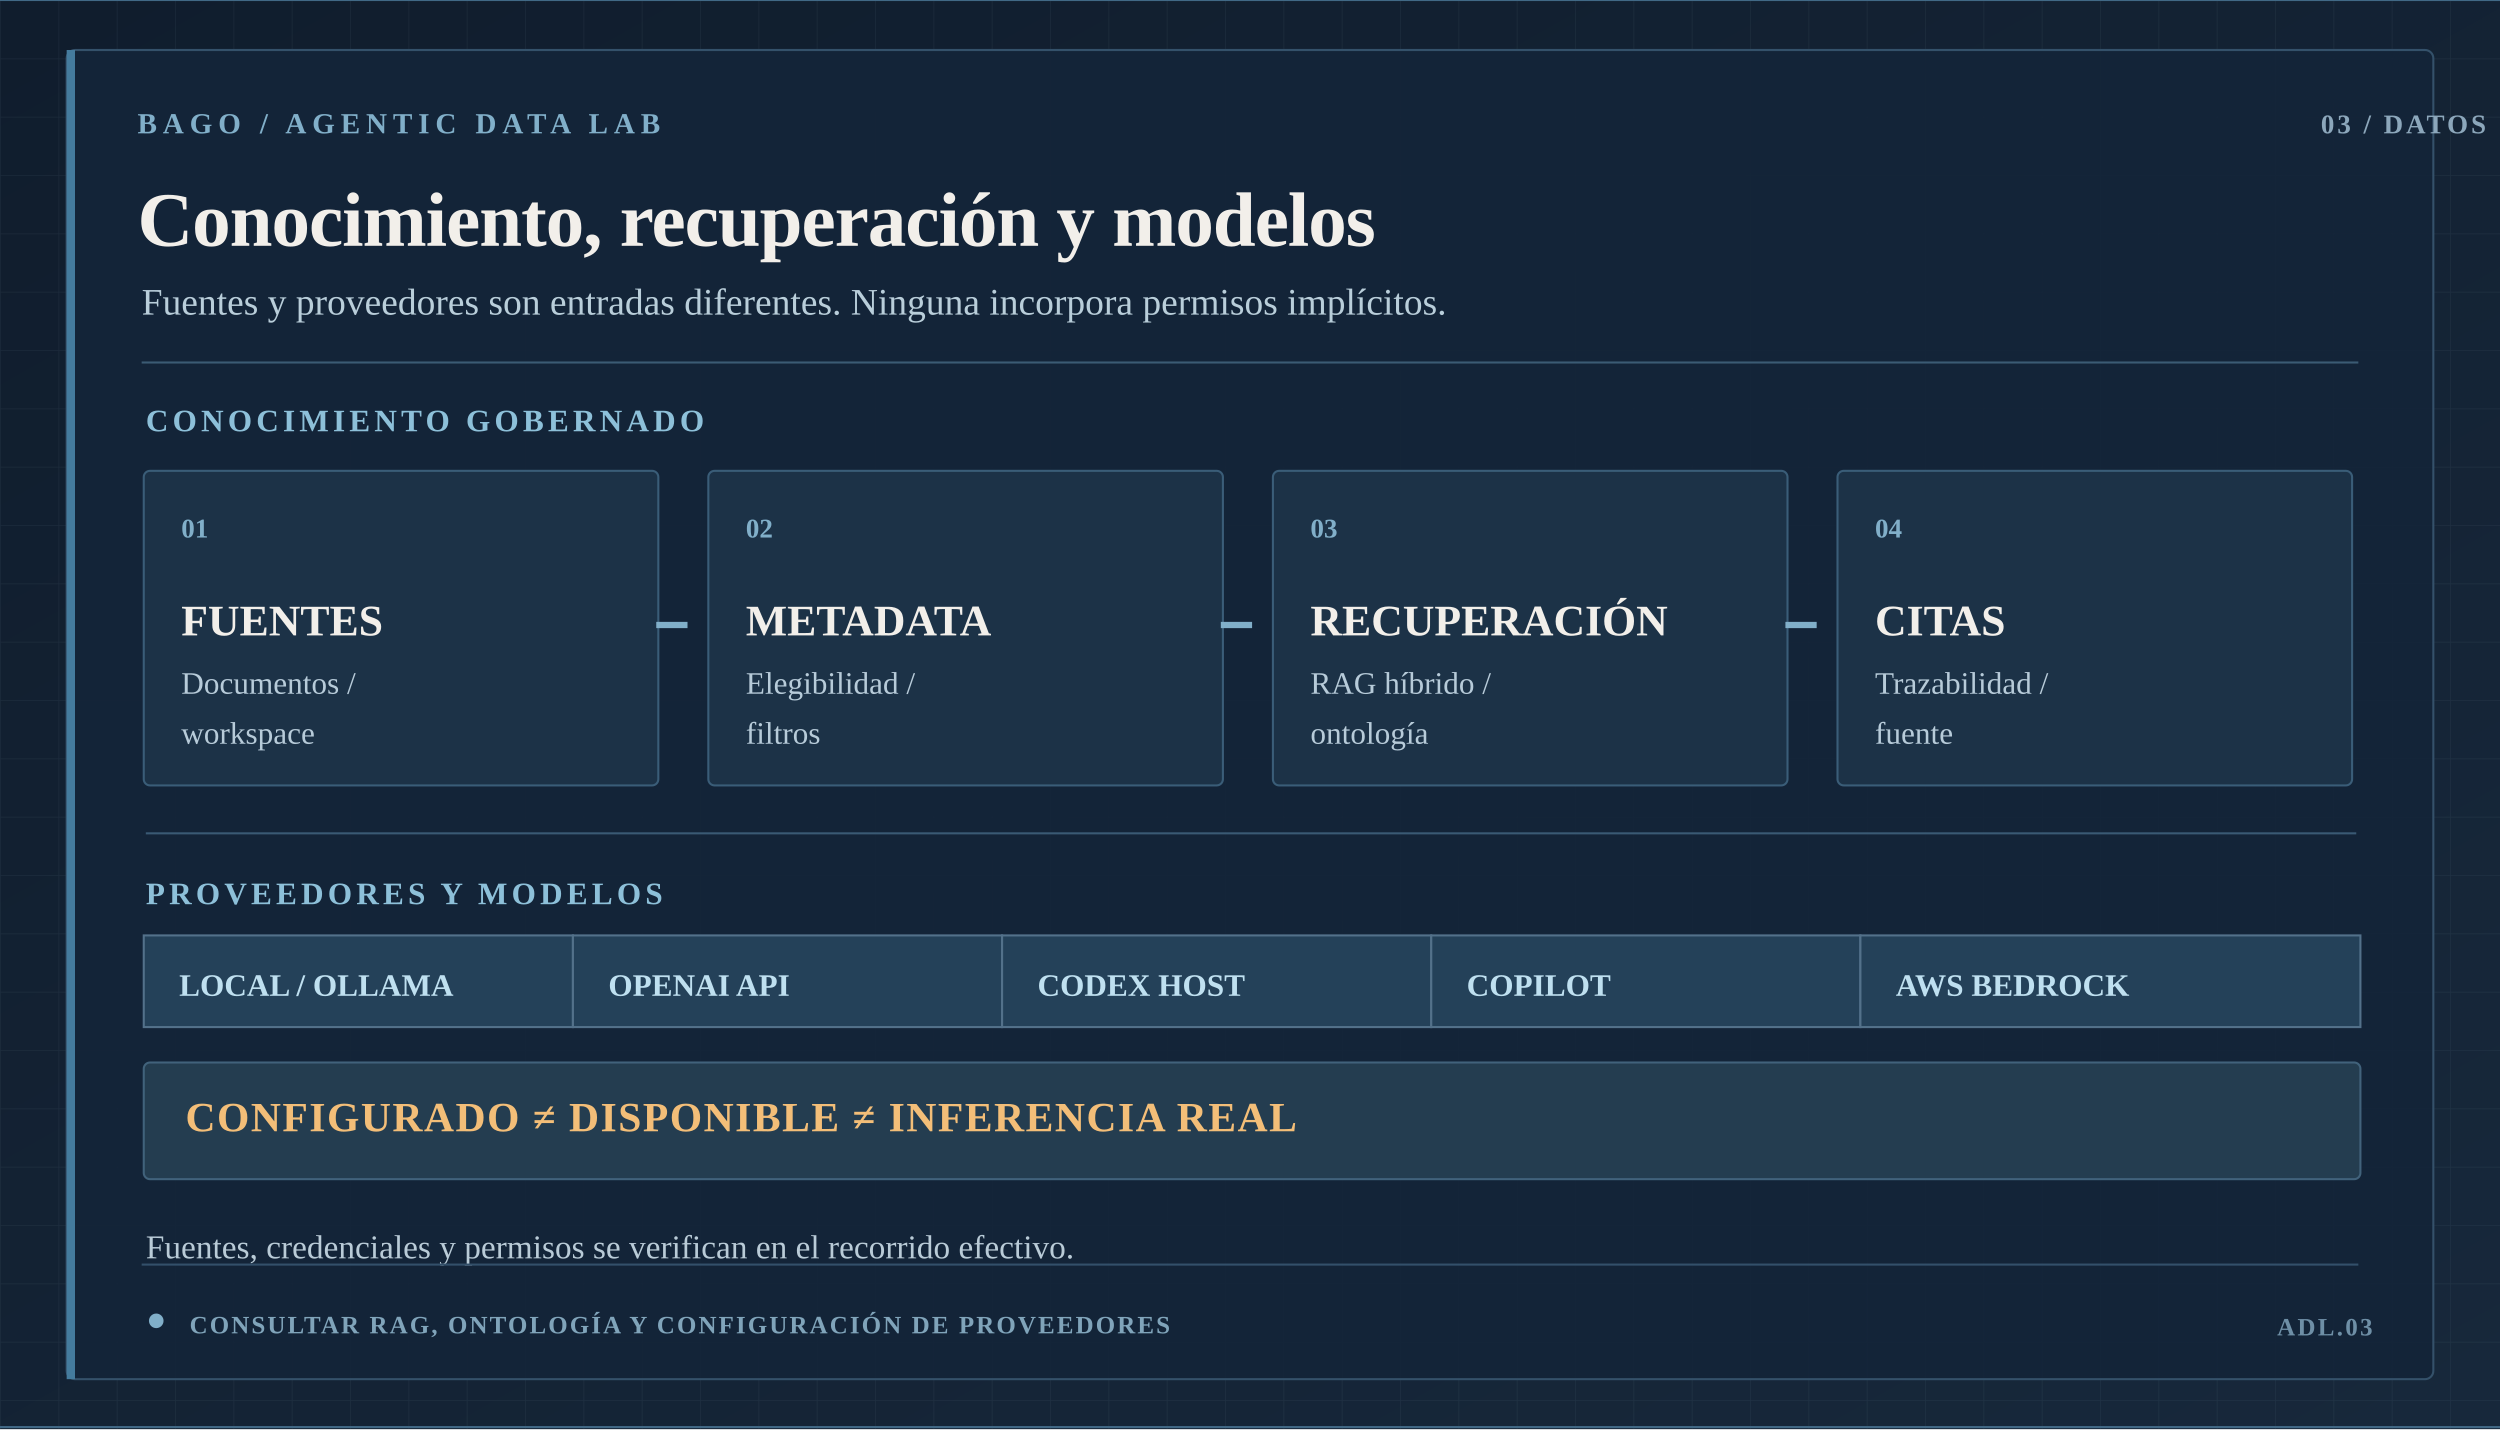
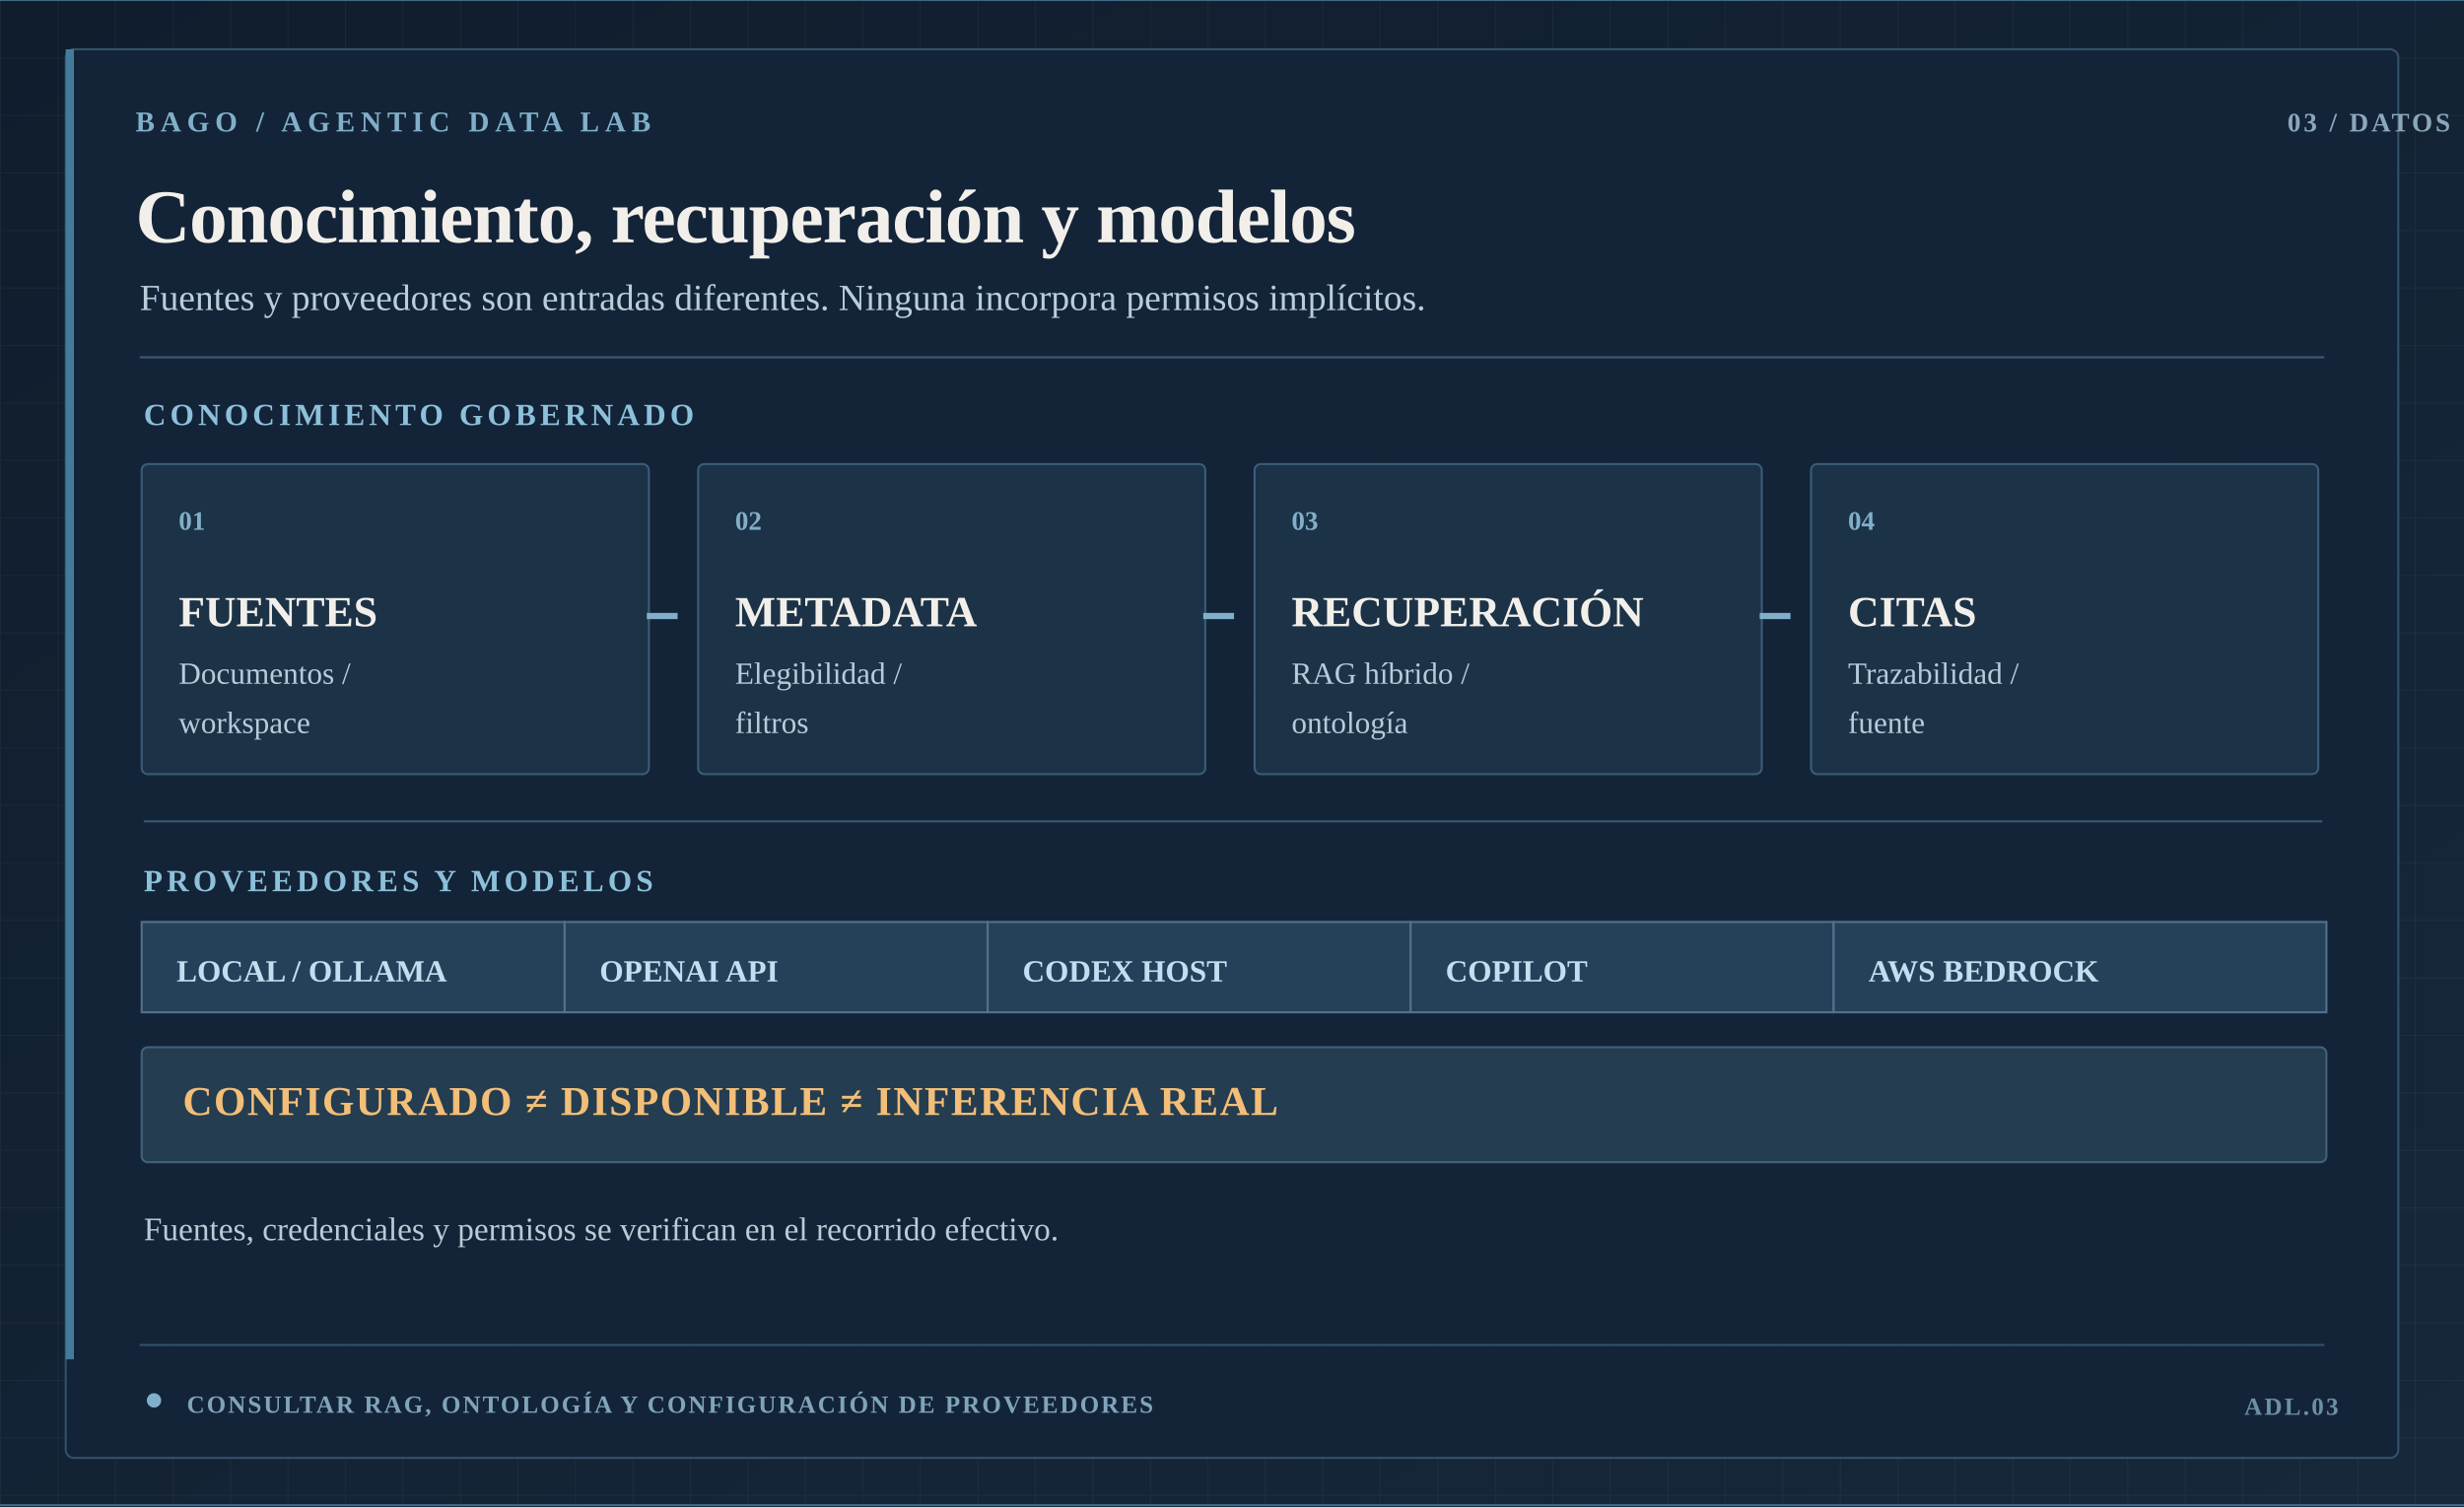
- <svg xmlns="http://www.w3.org/2000/svg" width="1200" height="686" viewBox="0 0 1200 686" role="img" aria-labelledby="ttl des">
+ <svg xmlns="http://www.w3.org/2000/svg" width="1200" height="734" viewBox="0 0 1200 734" role="img" aria-labelledby="ttl des">
  <defs>
    <linearGradient id="bg" x1="0" x2="1" y1="0" y2="1">
      <stop stop-color="#101d2d" />
      <stop offset="1" stop-color="#17283b" />
    </linearGradient>
    <pattern id="micro" width="28" height="28" patternUnits="userSpaceOnUse">
      <path d="M28 0H0V28" fill="none" stroke="#7C9CB3" stroke-opacity=".10" stroke-width=".7" />
    </pattern>
  </defs>
-   <rect width="1200" height="686" fill="url(#bg)" />
-   <rect width="1200" height="686" fill="url(#micro)" />
-   <path d="M0 0H1200M0 685H1200" stroke="#416986" stroke-width="1" />
-   <rect x="32" y="24" width="1136" height="638" rx="4" fill="#142539" fill-opacity=".94" stroke="#34516A" />
+   <rect width="1200" height="734" fill="url(#bg)" />
+   <rect width="1200" height="734" fill="url(#micro)" />
+   <path d="M0 0H1200M0 733H1200" stroke="#416986" stroke-width="1" />
+   <rect x="32" y="24" width="1136" height="686" rx="4" fill="#142539" fill-opacity=".94" stroke="#34516A" />
  <rect x="32" y="24" width="4" height="638" fill="#447B9D" />
  <text x="66" y="64" fill="#81AFC9" font-size="14" font-weight="750" letter-spacing="2.8">BAGO   /   AGENTIC DATA LAB</text>
  <text x="1114" y="64" fill="#8CA7BB" font-size="13" font-weight="650" letter-spacing="1.4">03  /  DATOS</text>
  <text x="66" y="118" fill="#F2EFEA" font-size="37" font-weight="650" letter-spacing="-0.5">Conocimiento, recuperación y modelos</text>
  <text x="68" y="151" fill="#B9CEDA" font-size="18" font-weight="400" letter-spacing="0">Fuentes y proveedores son entradas diferentes. Ninguna incorpora permisos implícitos.</text>
  <path d="M68 174L1132 174" stroke="#3B5B74" stroke-width="1" fill="none" />
  <text x="70" y="207" fill="#8DC0D9" font-size="15" font-weight="700" letter-spacing="2">CONOCIMIENTO GOBERNADO</text>
  <rect x="69" y="226" width="247" height="151" rx="3" fill="#1C3247" stroke="#3A5D78" stroke-width="1" />
  <text x="87" y="258" fill="#81AFC9" font-size="13" font-weight="700" letter-spacing="0">01</text>
  <text x="87" y="305" fill="#F2EFEA" font-size="21" font-weight="650" letter-spacing="0">FUENTES</text>
  <text x="87" y="333" fill="#B7CBD9" font-size="15" font-weight="450" letter-spacing="0">Documentos /</text>
  <text x="87" y="357" fill="#B7CBD9" font-size="15" font-weight="450" letter-spacing="0">workspace</text>
  <rect x="340" y="226" width="247" height="151" rx="3" fill="#1C3247" stroke="#3A5D78" stroke-width="1" />
  <text x="358" y="258" fill="#81AFC9" font-size="13" font-weight="700" letter-spacing="0">02</text>
  <text x="358" y="305" fill="#F2EFEA" font-size="21" font-weight="650" letter-spacing="0">METADATA</text>
  <text x="358" y="333" fill="#B7CBD9" font-size="15" font-weight="450" letter-spacing="0">Elegibilidad /</text>
  <text x="358" y="357" fill="#B7CBD9" font-size="15" font-weight="450" letter-spacing="0">filtros</text>
  <rect x="611" y="226" width="247" height="151" rx="3" fill="#1C3247" stroke="#3A5D78" stroke-width="1" />
  <text x="629" y="258" fill="#81AFC9" font-size="13" font-weight="700" letter-spacing="0">03</text>
  <text x="629" y="305" fill="#F2EFEA" font-size="21" font-weight="650" letter-spacing="0">RECUPERACIÓN</text>
  <text x="629" y="333" fill="#B7CBD9" font-size="15" font-weight="450" letter-spacing="0">RAG híbrido /</text>
  <text x="629" y="357" fill="#B7CBD9" font-size="15" font-weight="450" letter-spacing="0">ontología</text>
  <rect x="882" y="226" width="247" height="151" rx="3" fill="#1C3247" stroke="#3A5D78" stroke-width="1" />
  <text x="900" y="258" fill="#81AFC9" font-size="13" font-weight="700" letter-spacing="0">04</text>
  <text x="900" y="305" fill="#F2EFEA" font-size="21" font-weight="650" letter-spacing="0">CITAS</text>
  <text x="900" y="333" fill="#B7CBD9" font-size="15" font-weight="450" letter-spacing="0">Trazabilidad /</text>
  <text x="900" y="357" fill="#B7CBD9" font-size="15" font-weight="450" letter-spacing="0">fuente</text>
  <path d="M315 300L330 300" stroke="#81AFC9" stroke-width="3" fill="none" />
  <path d="M586 300L601 300" stroke="#81AFC9" stroke-width="3" fill="none" />
  <path d="M857 300L872 300" stroke="#81AFC9" stroke-width="3" fill="none" />
  <path d="M70 400L1131 400" stroke="#3A5A74" stroke-width="1" fill="none" />
  <text x="70" y="434" fill="#8DC0D9" font-size="15" font-weight="700" letter-spacing="2">PROVEEDORES Y MODELOS</text>
  <rect x="69" y="449" width="206" height="44" rx="0" fill="#244159" stroke="#53718A" stroke-width="1" />
  <text x="86" y="478" fill="#BFE0F0" font-size="15" font-weight="700" letter-spacing="0">LOCAL / OLLAMA</text>
  <rect x="275" y="449" width="206" height="44" rx="0" fill="#244159" stroke="#53718A" stroke-width="1" />
  <text x="292" y="478" fill="#BFE0F0" font-size="15" font-weight="700" letter-spacing="0">OPENAI API</text>
  <rect x="481" y="449" width="206" height="44" rx="0" fill="#244159" stroke="#53718A" stroke-width="1" />
  <text x="498" y="478" fill="#BFE0F0" font-size="15" font-weight="700" letter-spacing="0">CODEX HOST</text>
  <rect x="687" y="449" width="206" height="44" rx="0" fill="#244159" stroke="#53718A" stroke-width="1" />
  <text x="704" y="478" fill="#BFE0F0" font-size="15" font-weight="700" letter-spacing="0">COPILOT</text>
  <rect x="893" y="449" width="240" height="44" rx="0" fill="#244159" stroke="#53718A" stroke-width="1" />
  <text x="910" y="478" fill="#BFE0F0" font-size="15" font-weight="700" letter-spacing="0">AWS BEDROCK</text>
  <rect x="69" y="510" width="1064" height="56" rx="3" fill="#243D50" stroke="#41627B" stroke-width="1" />
  <text x="89" y="543" fill="#F3BE78" font-size="20" font-weight="700" letter-spacing="0.7">CONFIGURADO ≠ DISPONIBLE ≠ INFERENCIA REAL</text>
  <text x="70" y="604" fill="#B9CBD7" font-size="16" font-weight="450" letter-spacing="0">Fuentes, credenciales y permisos se verifican en el recorrido efectivo.</text>
-   <path d="M68 607L1132 607" stroke="#33506A" stroke-width="1" fill="none" />
-   <circle cx="75" cy="634" r="3.5" fill="#81AFC9" />
-   <text x="91" y="640" fill="#80A4BA" font-size="12" font-weight="650" letter-spacing="1">CONSULTAR RAG, ONTOLOGÍA Y CONFIGURACIÓN DE PROVEEDORES</text>
-   <text x="1093" y="641" fill="#6E8FA6" font-size="12" font-weight="650" letter-spacing="1.1">ADL.03</text>
+   <path d="M68 655L1132 655" stroke="#33506A" stroke-width="1" fill="none" />
+   <circle cx="75" cy="682" r="3.5" fill="#81AFC9" />
+   <text x="91" y="688" fill="#80A4BA" font-size="12" font-weight="650" letter-spacing="1">CONSULTAR RAG, ONTOLOGÍA Y CONFIGURACIÓN DE PROVEEDORES</text>
+   <text x="1093" y="689" fill="#6E8FA6" font-size="12" font-weight="650" letter-spacing="1.1">ADL.03</text>
</svg>
